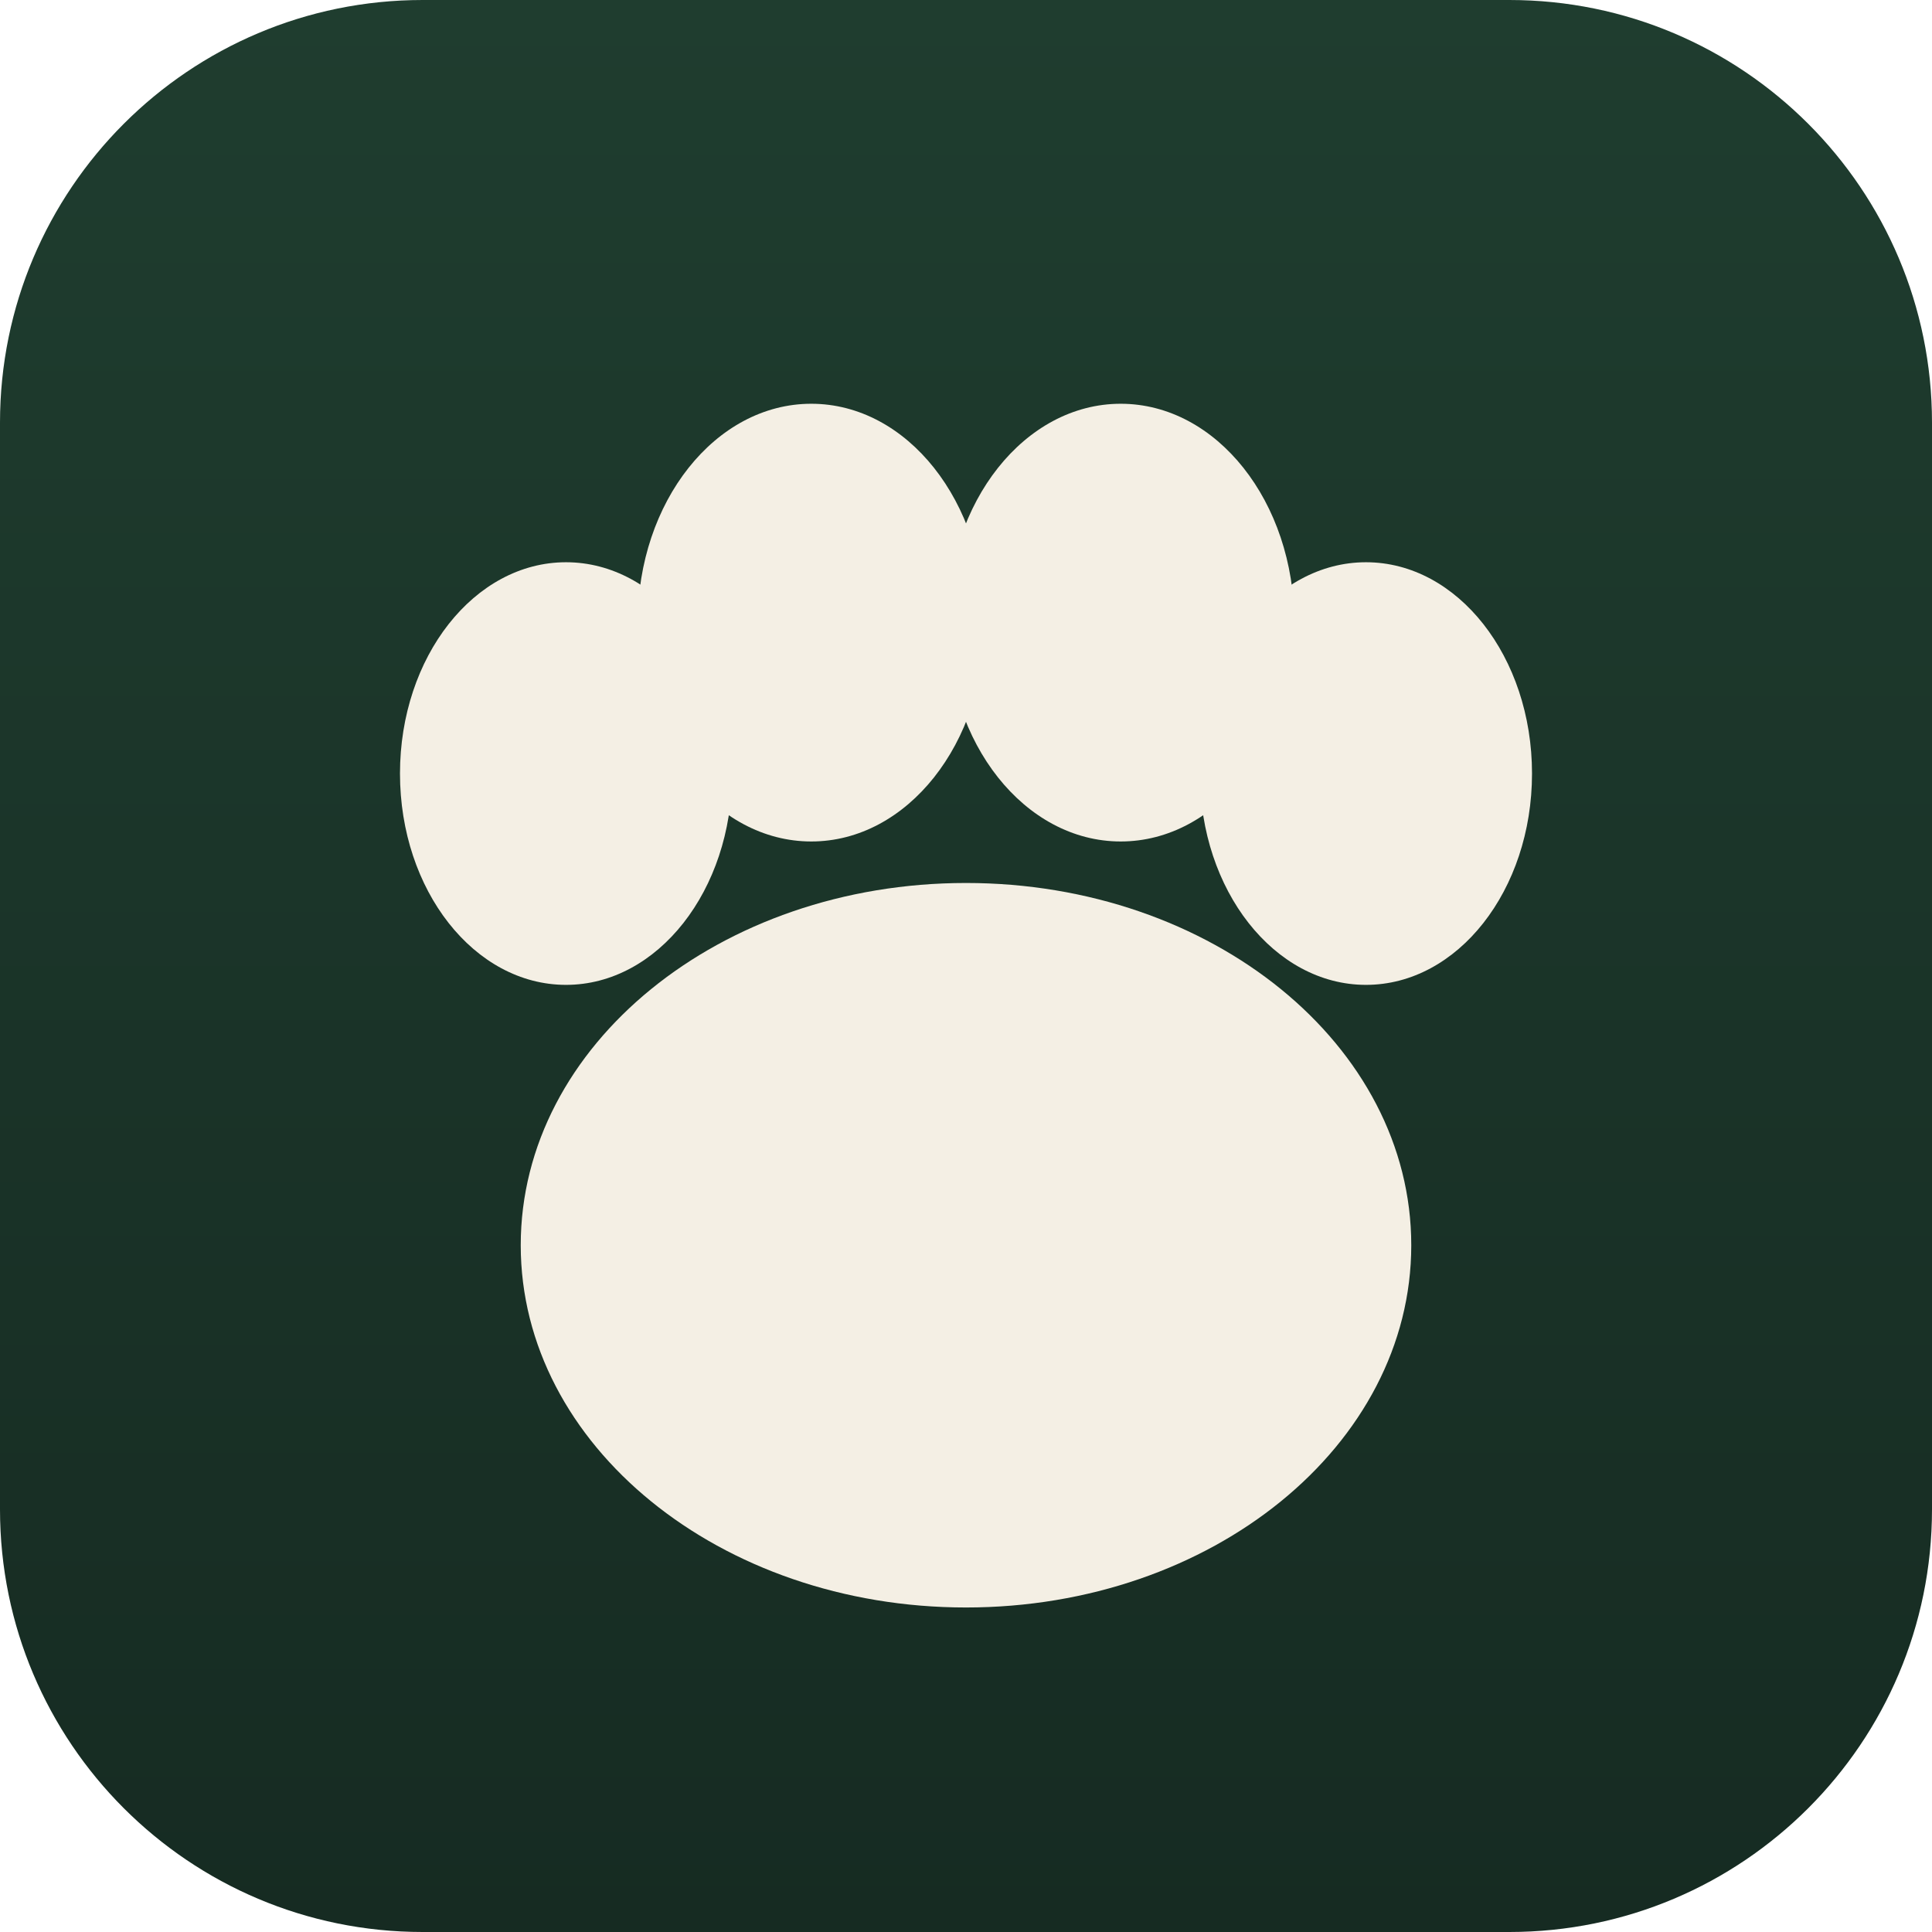
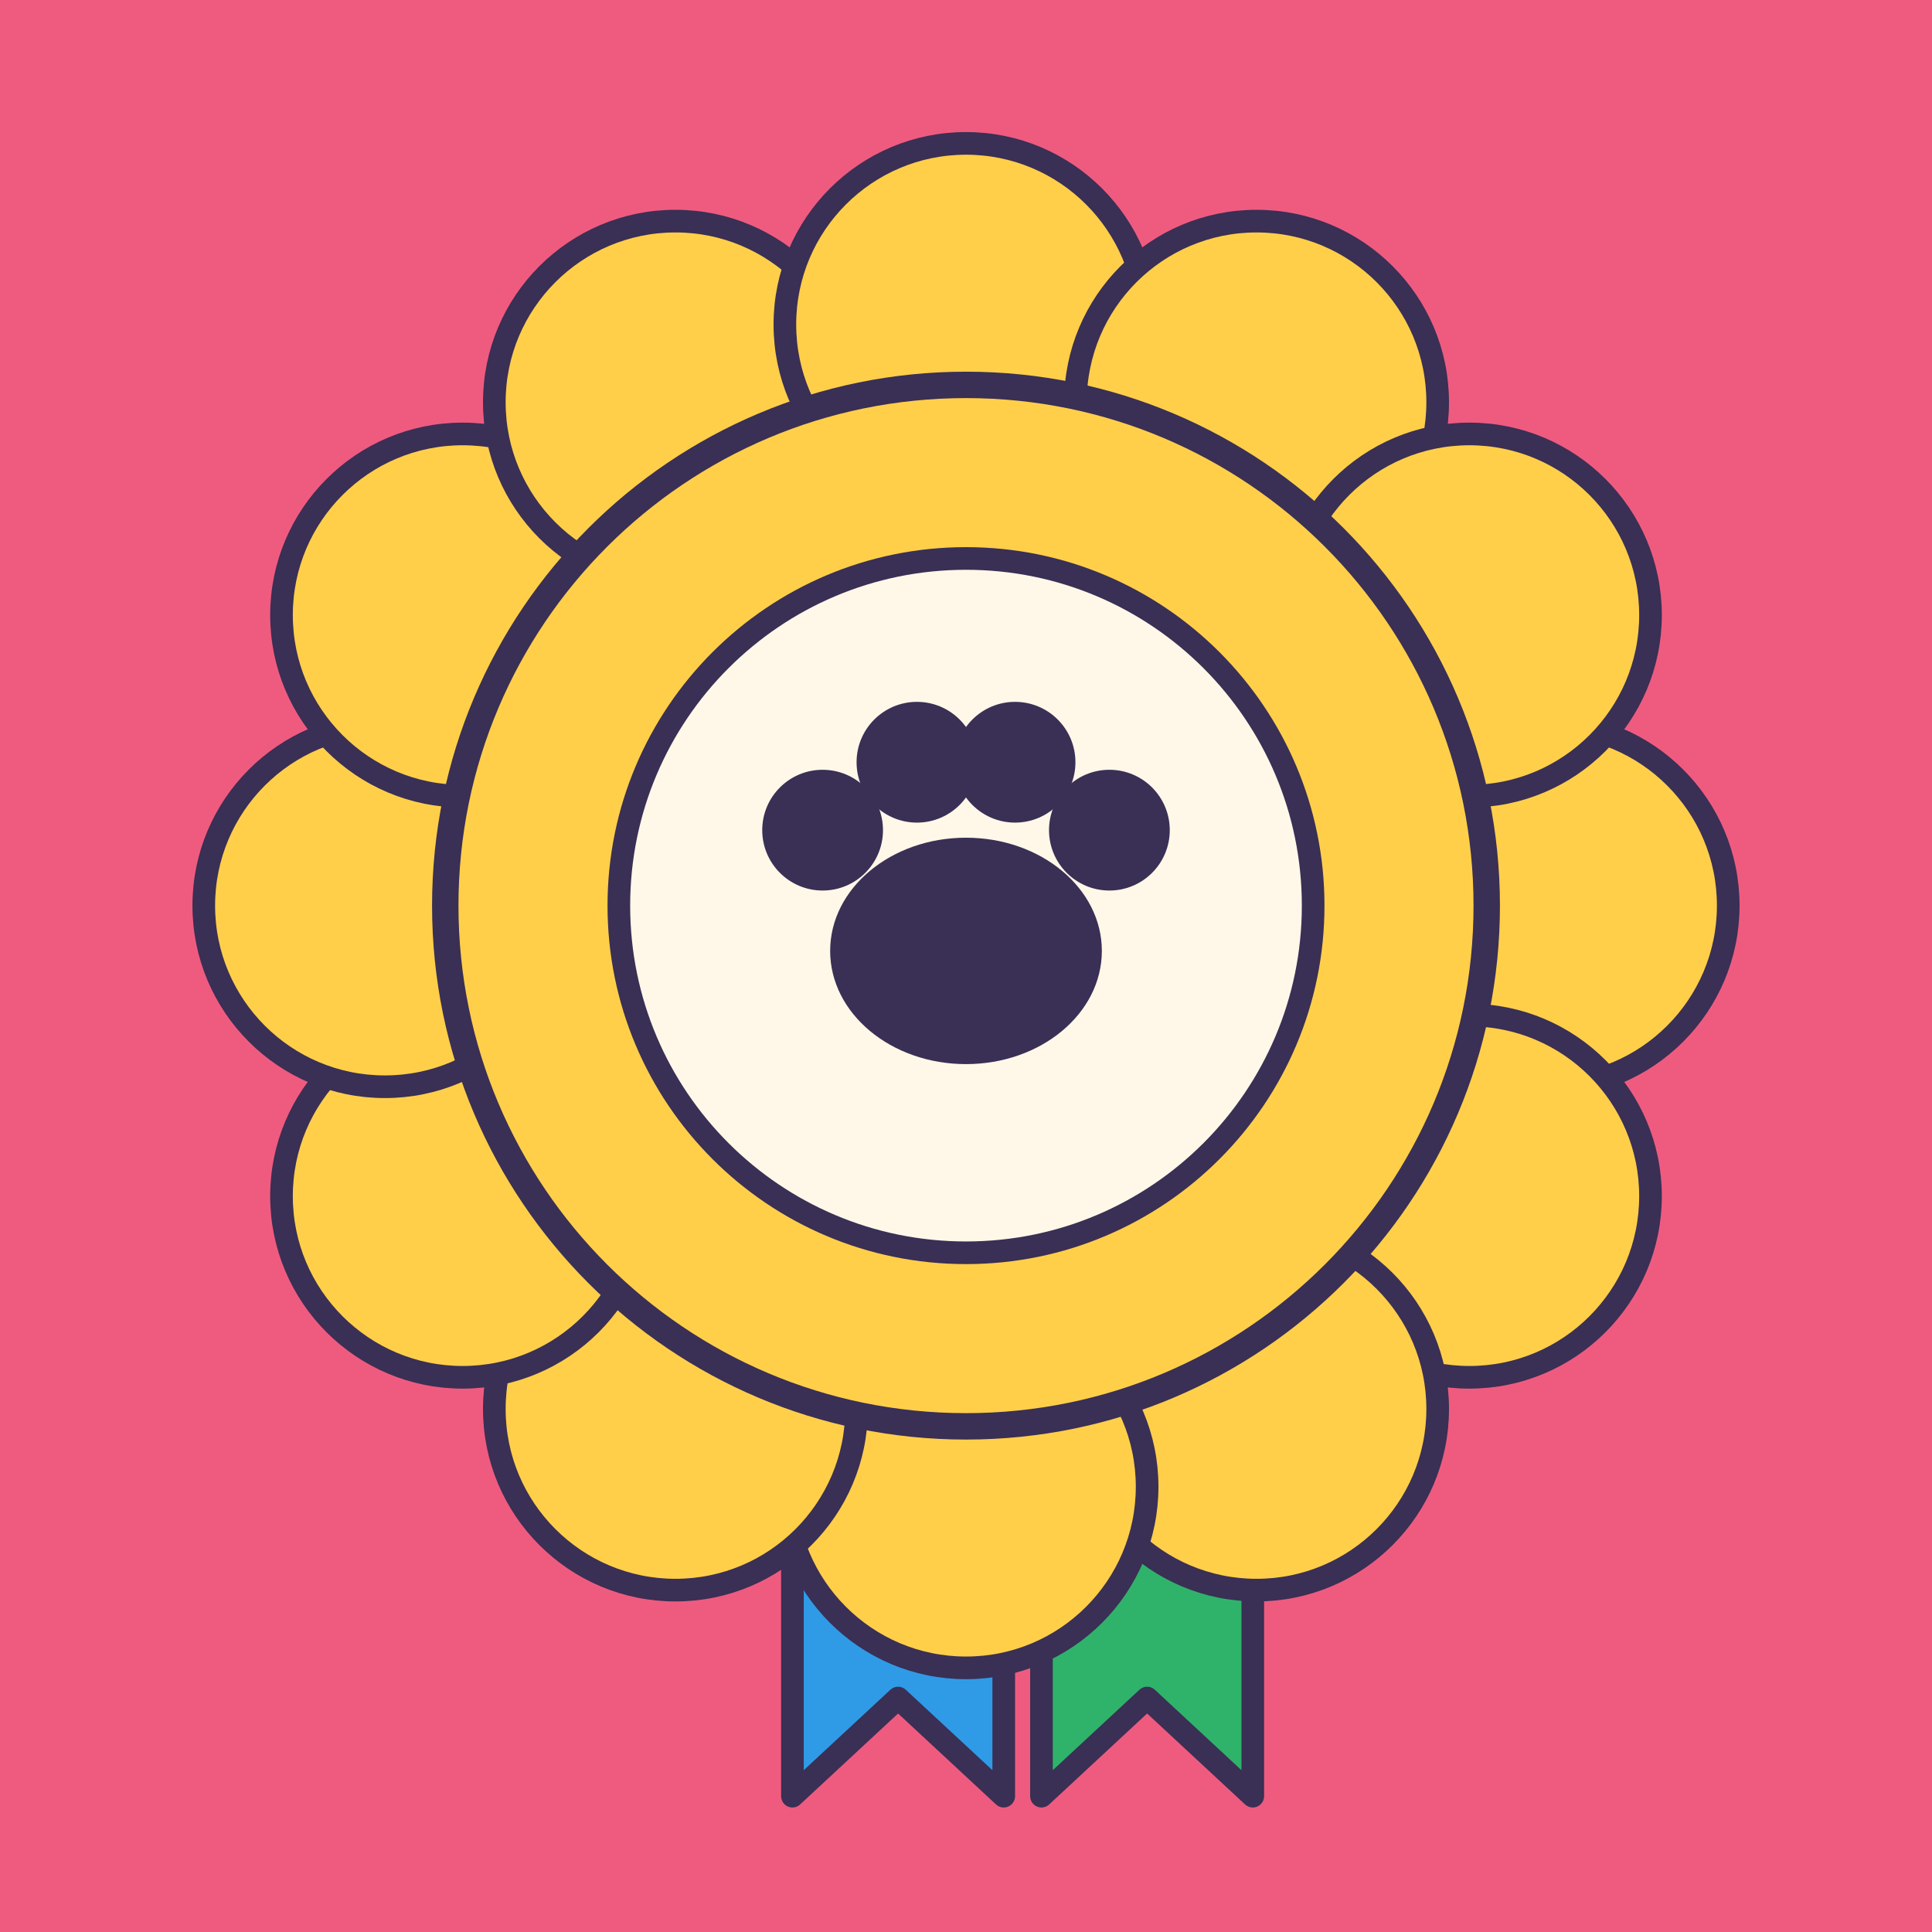
<svg xmlns="http://www.w3.org/2000/svg" viewBox="0 0 512 512">
-   <defs>
-     <linearGradient id="bg" x1="0" y1="0" x2="0" y2="1">
-       <stop offset="0" stop-color="#1f3d2f" />
-       <stop offset="1" stop-color="#162b22" />
-     </linearGradient>
-   </defs>
-   <rect width="512" height="512" rx="112" fill="url(#bg)" />
-   <g fill="#f4efe4">
-     <ellipse cx="256" cy="330" rx="118" ry="96" />
-     <ellipse cx="150" cy="205" rx="44" ry="56" />
-     <ellipse cx="215" cy="165" rx="46" ry="58" />
-     <ellipse cx="297" cy="165" rx="46" ry="58" />
-     <ellipse cx="362" cy="205" rx="44" ry="56" />
-   </g>
+   <rect width="512" height="512" fill="#ef5b7f" />
+   <polygon points="210,363 266,363 266,476 238,450 210,476" fill="#2f9be6" stroke="#3a2f55" stroke-width="6" stroke-linejoin="round" />
+   <polygon points="276,363 332,363 332,476 304,450 276,476" fill="#2fb36a" stroke="#3a2f55" stroke-width="6" stroke-linejoin="round" />
+   <circle cx="410.0" cy="240.0" r="48" fill="#ffcf4a" stroke="#3a2f55" stroke-width="6" />
+   <circle cx="389.4" cy="317.0" r="48" fill="#ffcf4a" stroke="#3a2f55" stroke-width="6" />
+   <circle cx="333.0" cy="373.4" r="48" fill="#ffcf4a" stroke="#3a2f55" stroke-width="6" />
+   <circle cx="256.0" cy="394.0" r="48" fill="#ffcf4a" stroke="#3a2f55" stroke-width="6" />
+   <circle cx="179.0" cy="373.4" r="48" fill="#ffcf4a" stroke="#3a2f55" stroke-width="6" />
+   <circle cx="122.6" cy="317.0" r="48" fill="#ffcf4a" stroke="#3a2f55" stroke-width="6" />
+   <circle cx="102.0" cy="240.0" r="48" fill="#ffcf4a" stroke="#3a2f55" stroke-width="6" />
+   <circle cx="122.6" cy="163.0" r="48" fill="#ffcf4a" stroke="#3a2f55" stroke-width="6" />
+   <circle cx="179.0" cy="106.6" r="48" fill="#ffcf4a" stroke="#3a2f55" stroke-width="6" />
+   <circle cx="256.0" cy="86.0" r="48" fill="#ffcf4a" stroke="#3a2f55" stroke-width="6" />
+   <circle cx="333.0" cy="106.6" r="48" fill="#ffcf4a" stroke="#3a2f55" stroke-width="6" />
+   <circle cx="389.4" cy="163.0" r="48" fill="#ffcf4a" stroke="#3a2f55" stroke-width="6" />
+   <circle cx="256" cy="240" r="138" fill="#ffcf4a" stroke="#3a2f55" stroke-width="7" />
+   <circle cx="256" cy="240" r="92" fill="#fff8e8" stroke="#3a2f55" stroke-width="6" />
+   <ellipse cx="256" cy="252" rx="36" ry="30" fill="#3a2f55" />
+   <circle cx="218" cy="220" r="16" fill="#3a2f55" />
+   <circle cx="243" cy="202" r="16" fill="#3a2f55" />
+   <circle cx="269" cy="202" r="16" fill="#3a2f55" />
+   <circle cx="294" cy="220" r="16" fill="#3a2f55" />
</svg>
